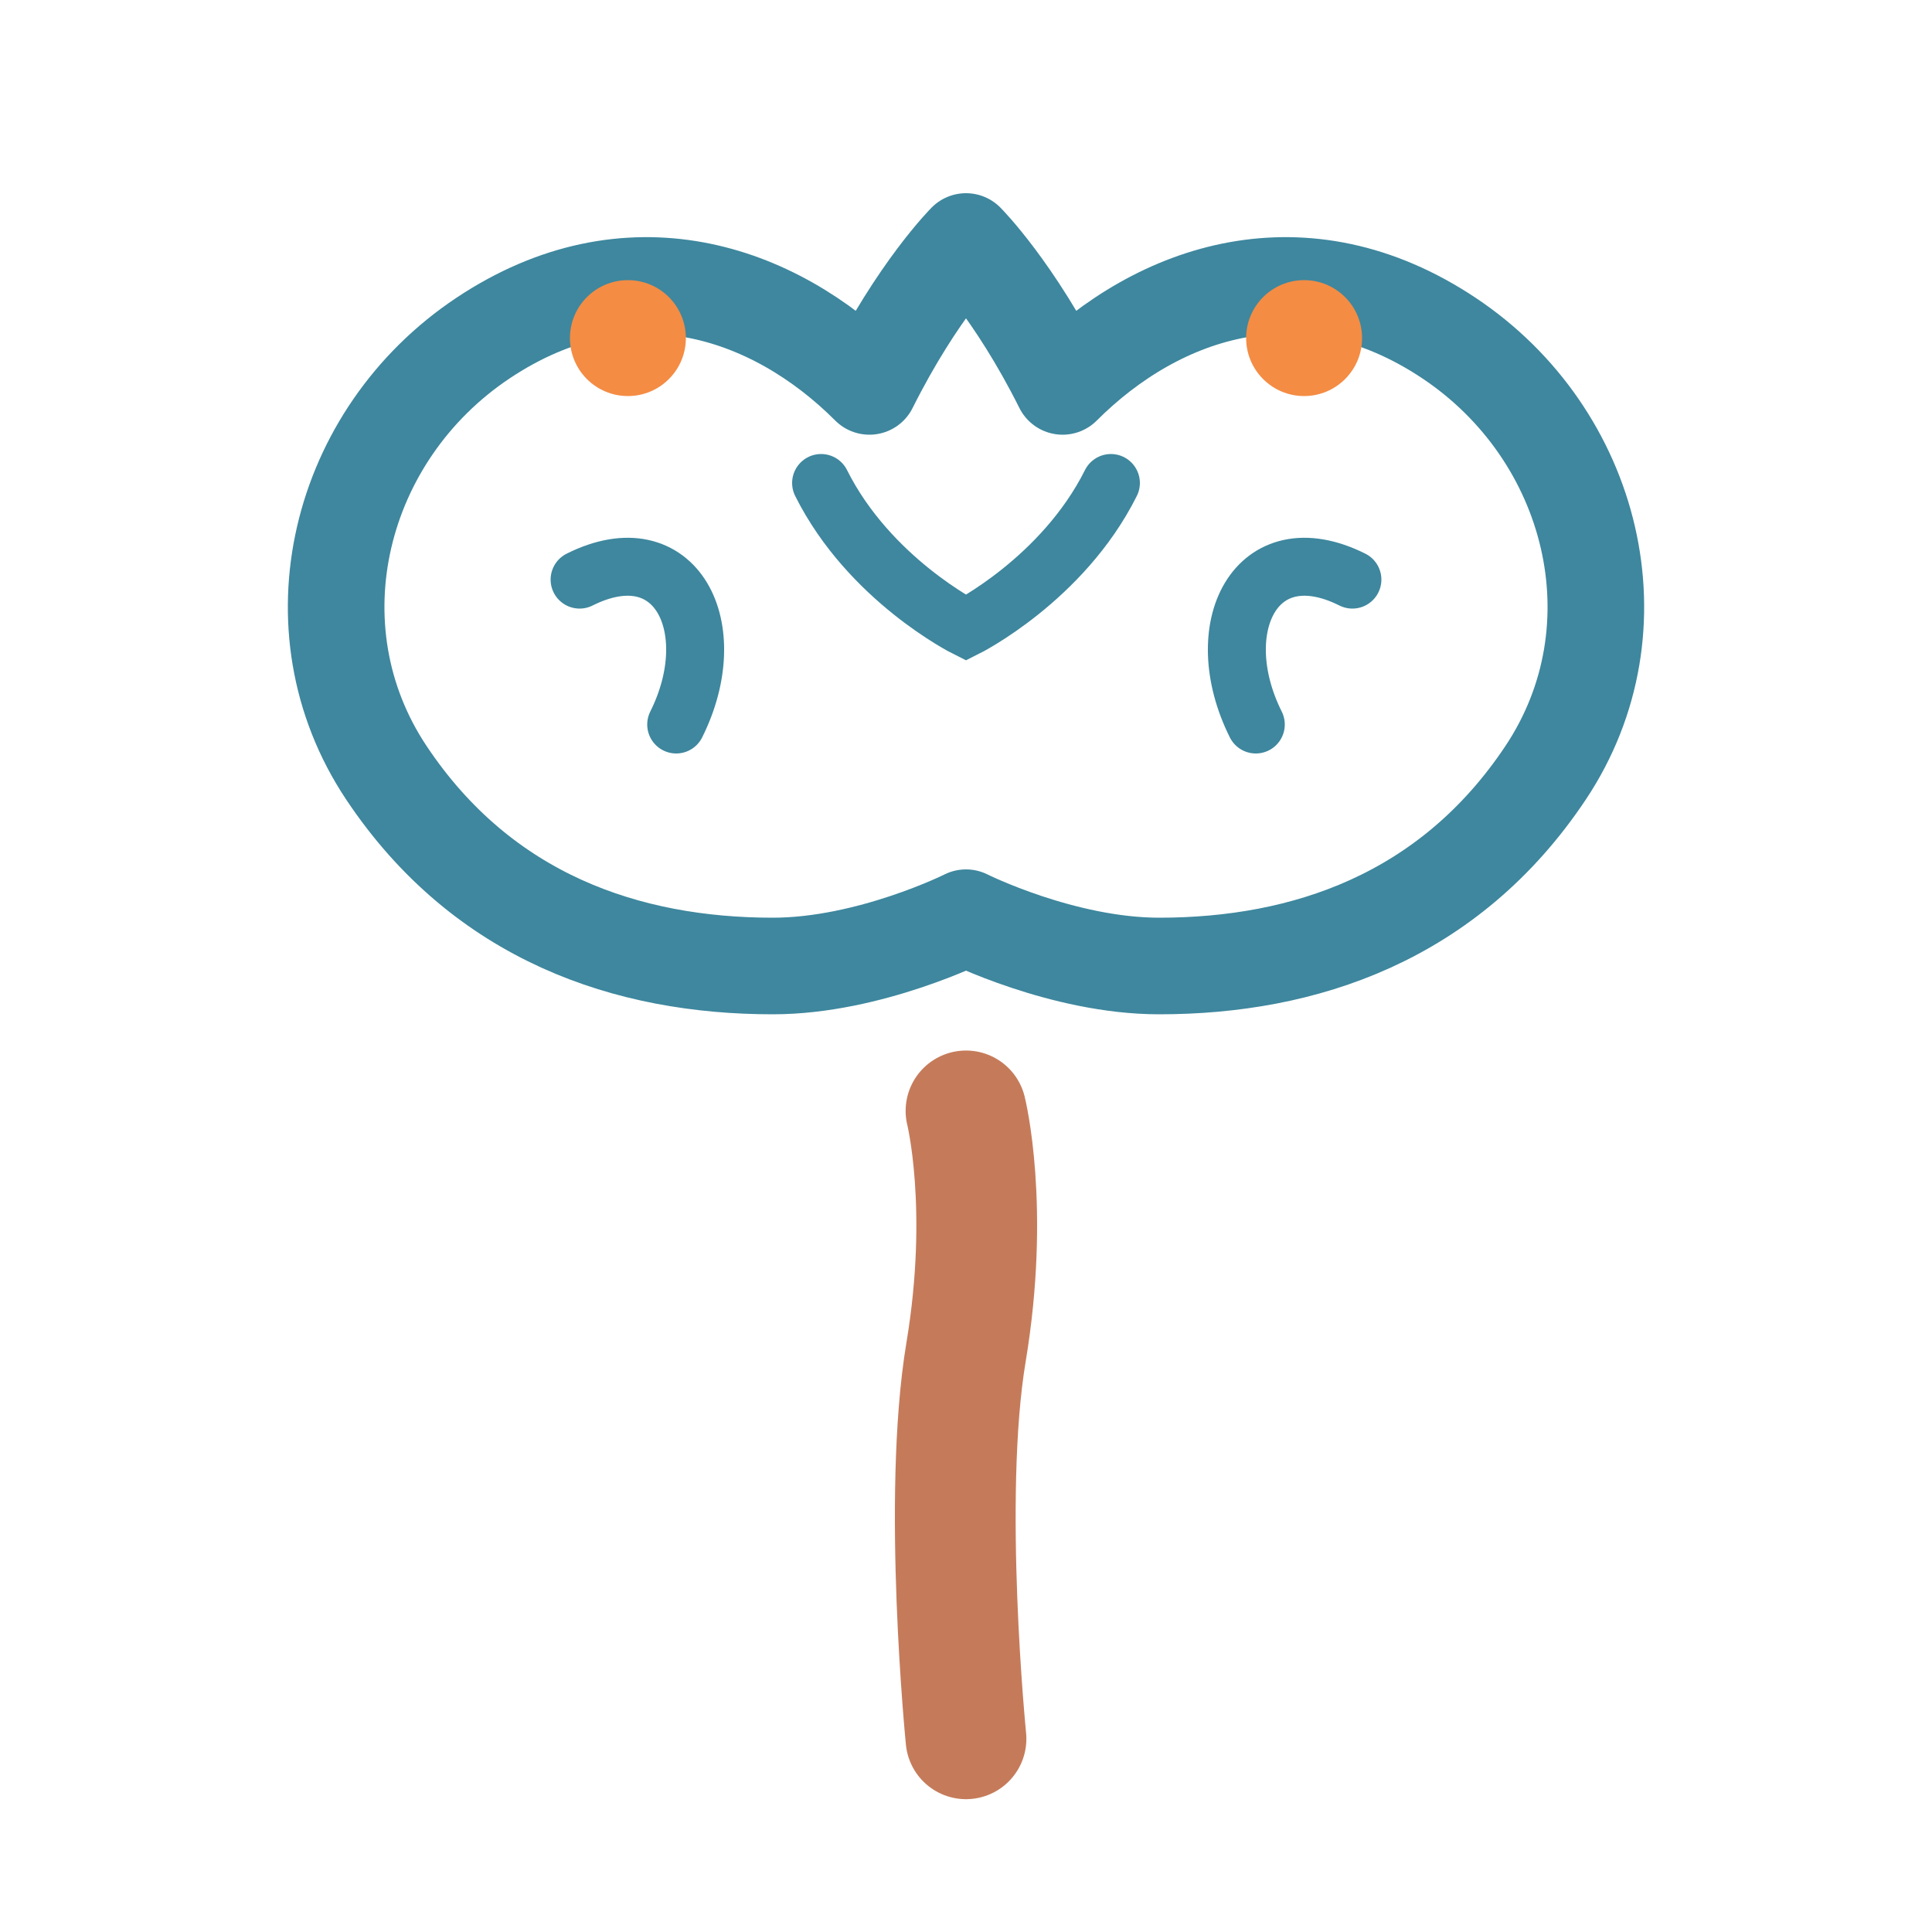
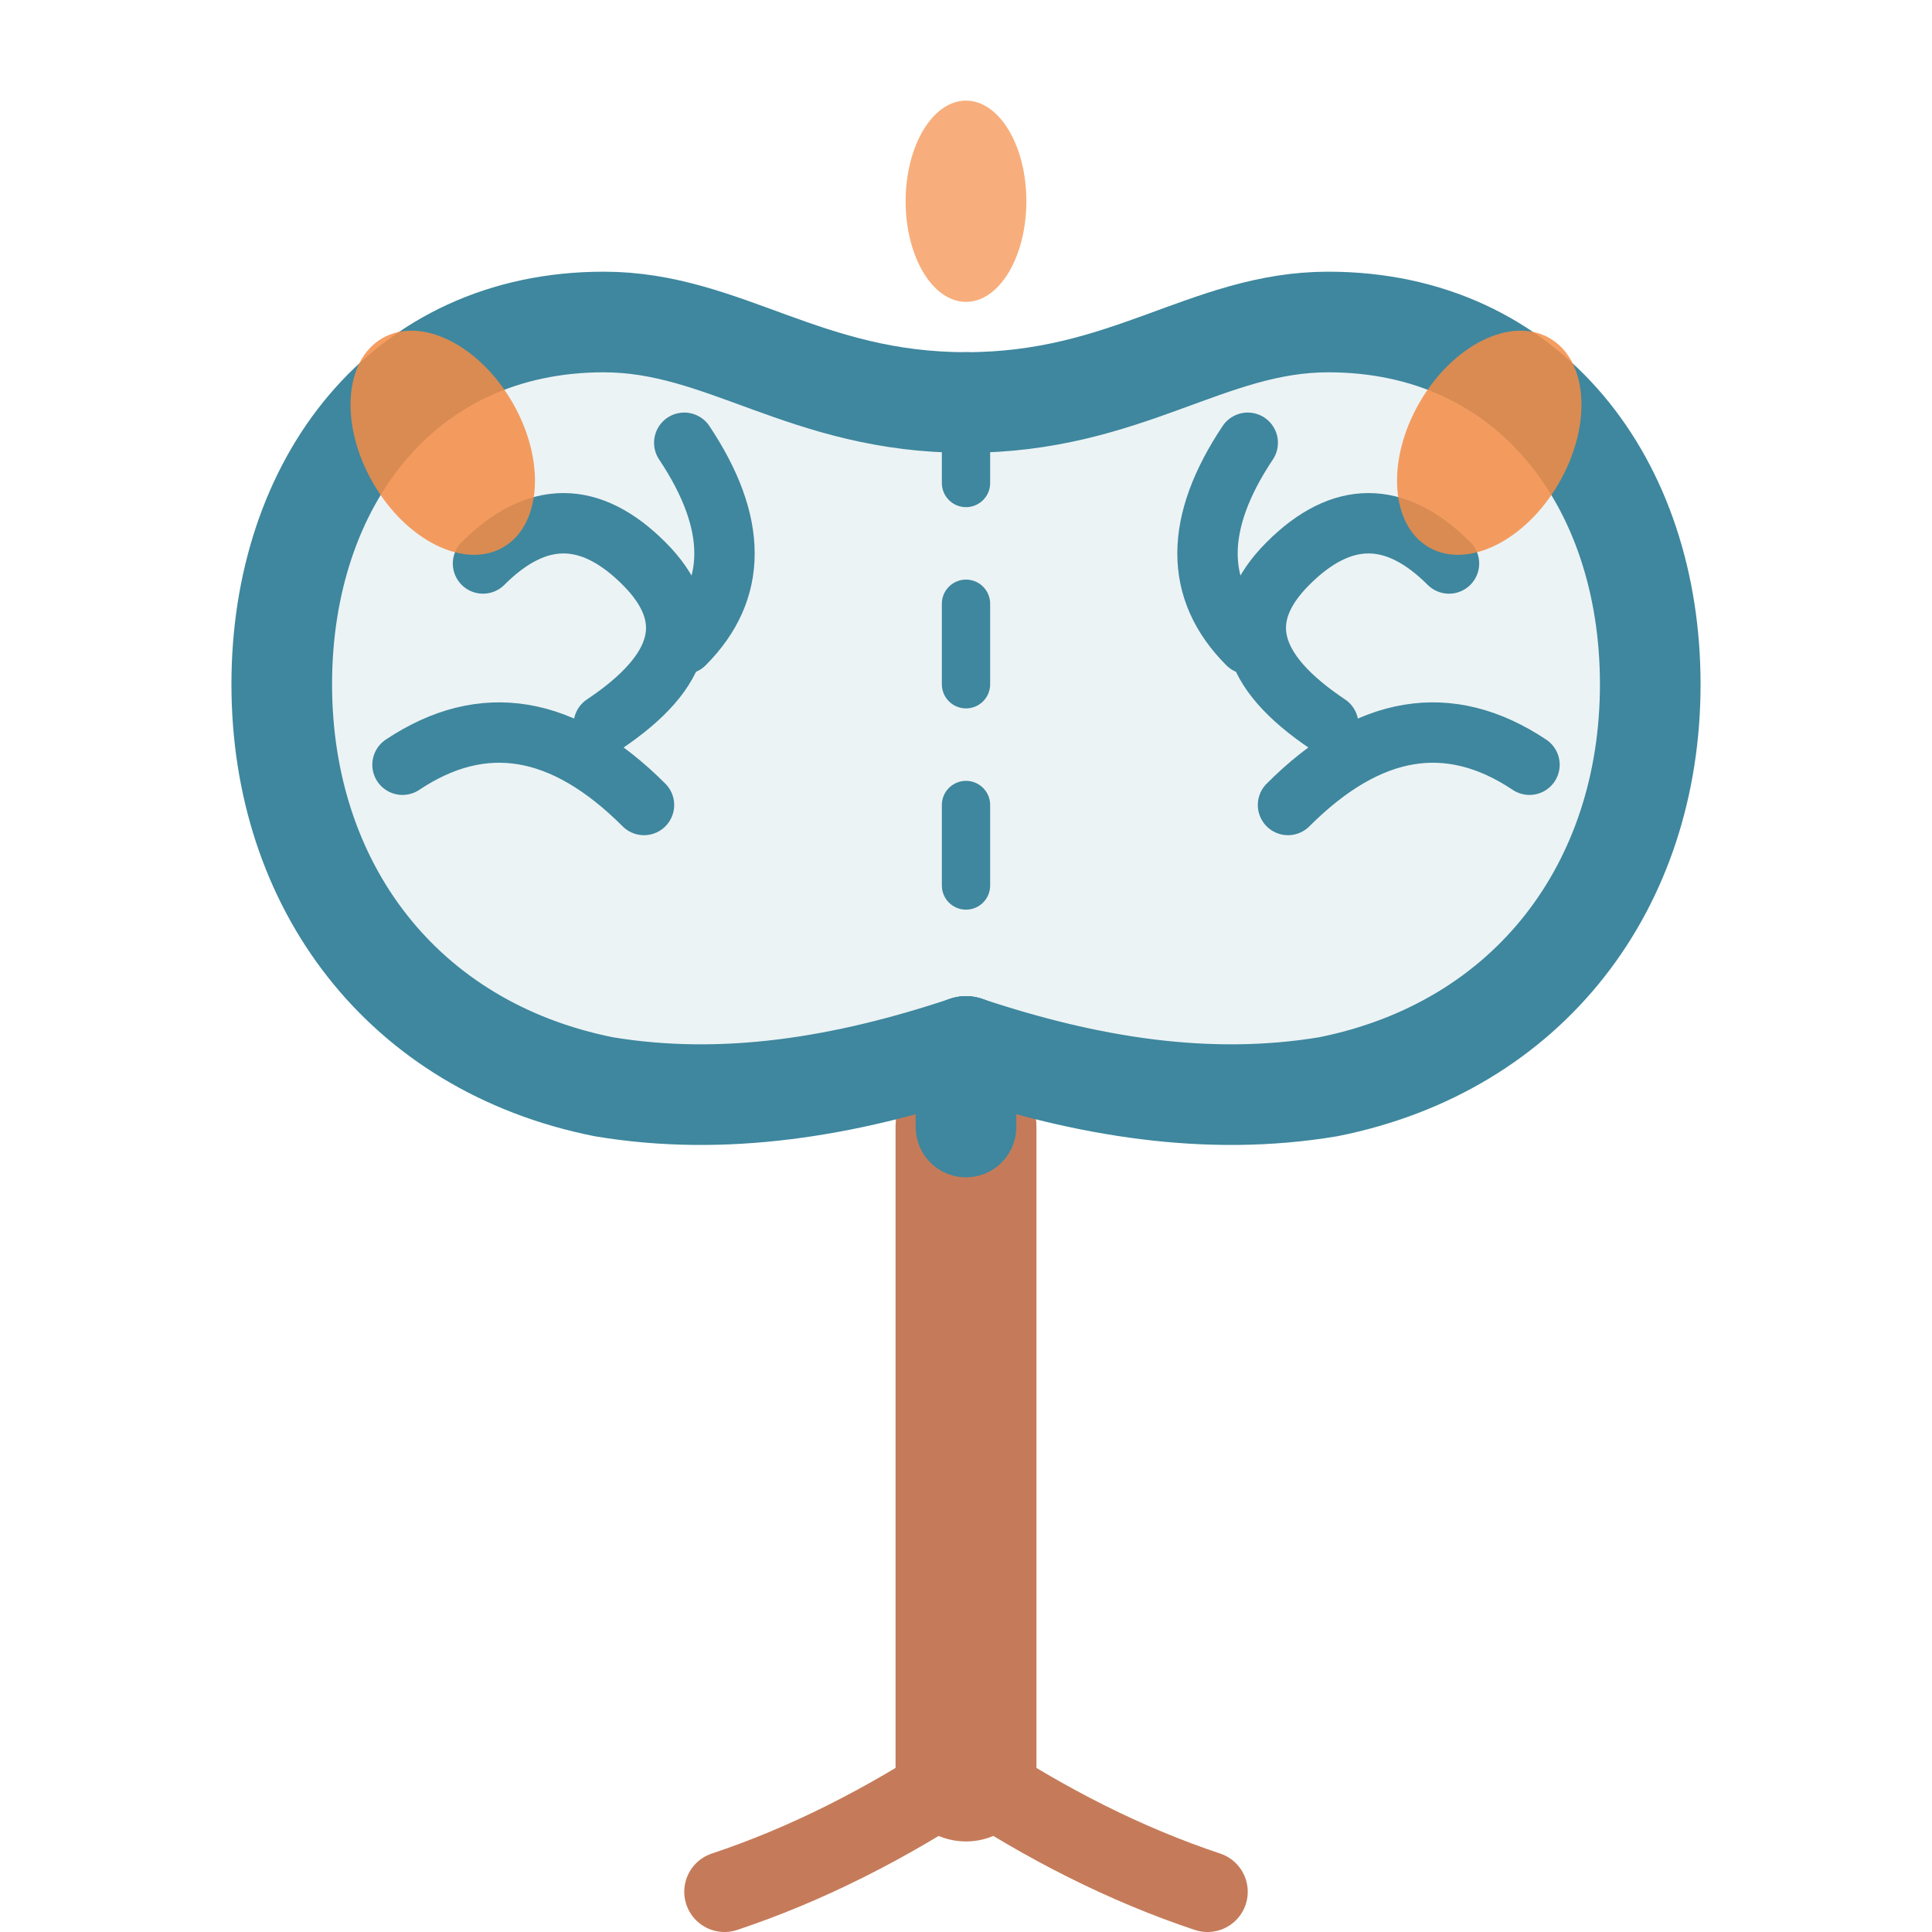
- <svg xmlns="http://www.w3.org/2000/svg" viewBox="0 0 40 40" fill="none">
-   <path d="M20 36 C20 36 19.5 31 20 28 C20.5 25 20 23 20 23" stroke="#c57b5a" stroke-width="2.5" stroke-linecap="round" />
-   <path d="M8 16         C6 13 7 9 10 7         C13 5 16 6 18 8        C19 6 20 5 20 5        C20 5 21 6 22 8        C24 6 27 5 30 7        C33 9 34 13 32 16        C30 19 27 20 24 20        C22 20 20 19 20 19        C20 19 18 20 16 20        C13 20 10 19 8 16Z" stroke="#3e879e" stroke-width="2" stroke-linecap="round" stroke-linejoin="round" fill="none" />
-   <path d="M12 12 C14 11 15 13 14 15        M28 12 C26 11 25 13 26 15        M17 10 C18 12 20 13 20 13 C20 13 22 12 23 10" stroke="#3e879e" stroke-width="1.2" stroke-linecap="round" fill="none" />
-   <circle cx="13" cy="7" r="1.2" fill="#f48c44" />
-   <circle cx="27" cy="7" r="1.2" fill="#f48c44" />
+ <svg xmlns="http://www.w3.org/2000/svg" viewBox="0 0 48 48" fill="none">
+   <path d="M24 44 L24 28" stroke="#c57b5a" stroke-width="3.5" stroke-linecap="round" />
+   <path d="M24 44 Q21 46 18 47 M24 44 Q27 46 30 47" stroke="#c57b5a" stroke-width="2" stroke-linecap="round" />
+   <path d="M24 10         C20 10 18 8 15 8        C10 8 7 12 7 17        C7 22 10 26 15 27        C18 27.5 21 27 24 26" stroke="#3e879e" stroke-width="2.5" stroke-linecap="round" stroke-linejoin="round" fill="rgba(62, 135, 158, 0.1)" />
+   <path d="M24 10         C28 10 30 8 33 8        C38 8 41 12 41 17        C41 22 38 26 33 27        C30 27.5 27 27 24 26" stroke="#3e879e" stroke-width="2.5" stroke-linecap="round" stroke-linejoin="round" fill="rgba(62, 135, 158, 0.1)" />
+   <path d="M24 26 L24 28" stroke="#3e879e" stroke-width="2.5" stroke-linecap="round" />
+   <path d="M12 14 Q14 12 16 14 Q18 16 15 18        M10 19 Q13 17 16 20        M17 11 Q19 14 17 16" stroke="#3e879e" stroke-width="1.5" stroke-linecap="round" fill="none" />
+   <path d="M36 14 Q34 12 32 14 Q30 16 33 18        M38 19 Q35 17 32 20        M31 11 Q29 14 31 16" stroke="#3e879e" stroke-width="1.5" stroke-linecap="round" fill="none" />
+   <path d="M24 10 L24 24" stroke="#3e879e" stroke-width="1.2" stroke-linecap="round" stroke-dasharray="2 3" />
+   <ellipse cx="11" cy="11" rx="2" ry="3" fill="#f48c44" opacity="0.85" transform="rotate(-30 11 11)" />
+   <ellipse cx="37" cy="11" rx="2" ry="3" fill="#f48c44" opacity="0.85" transform="rotate(30 37 11)" />
+   <ellipse cx="24" cy="5" rx="1.5" ry="2.5" fill="#f48c44" opacity="0.7" />
</svg>
